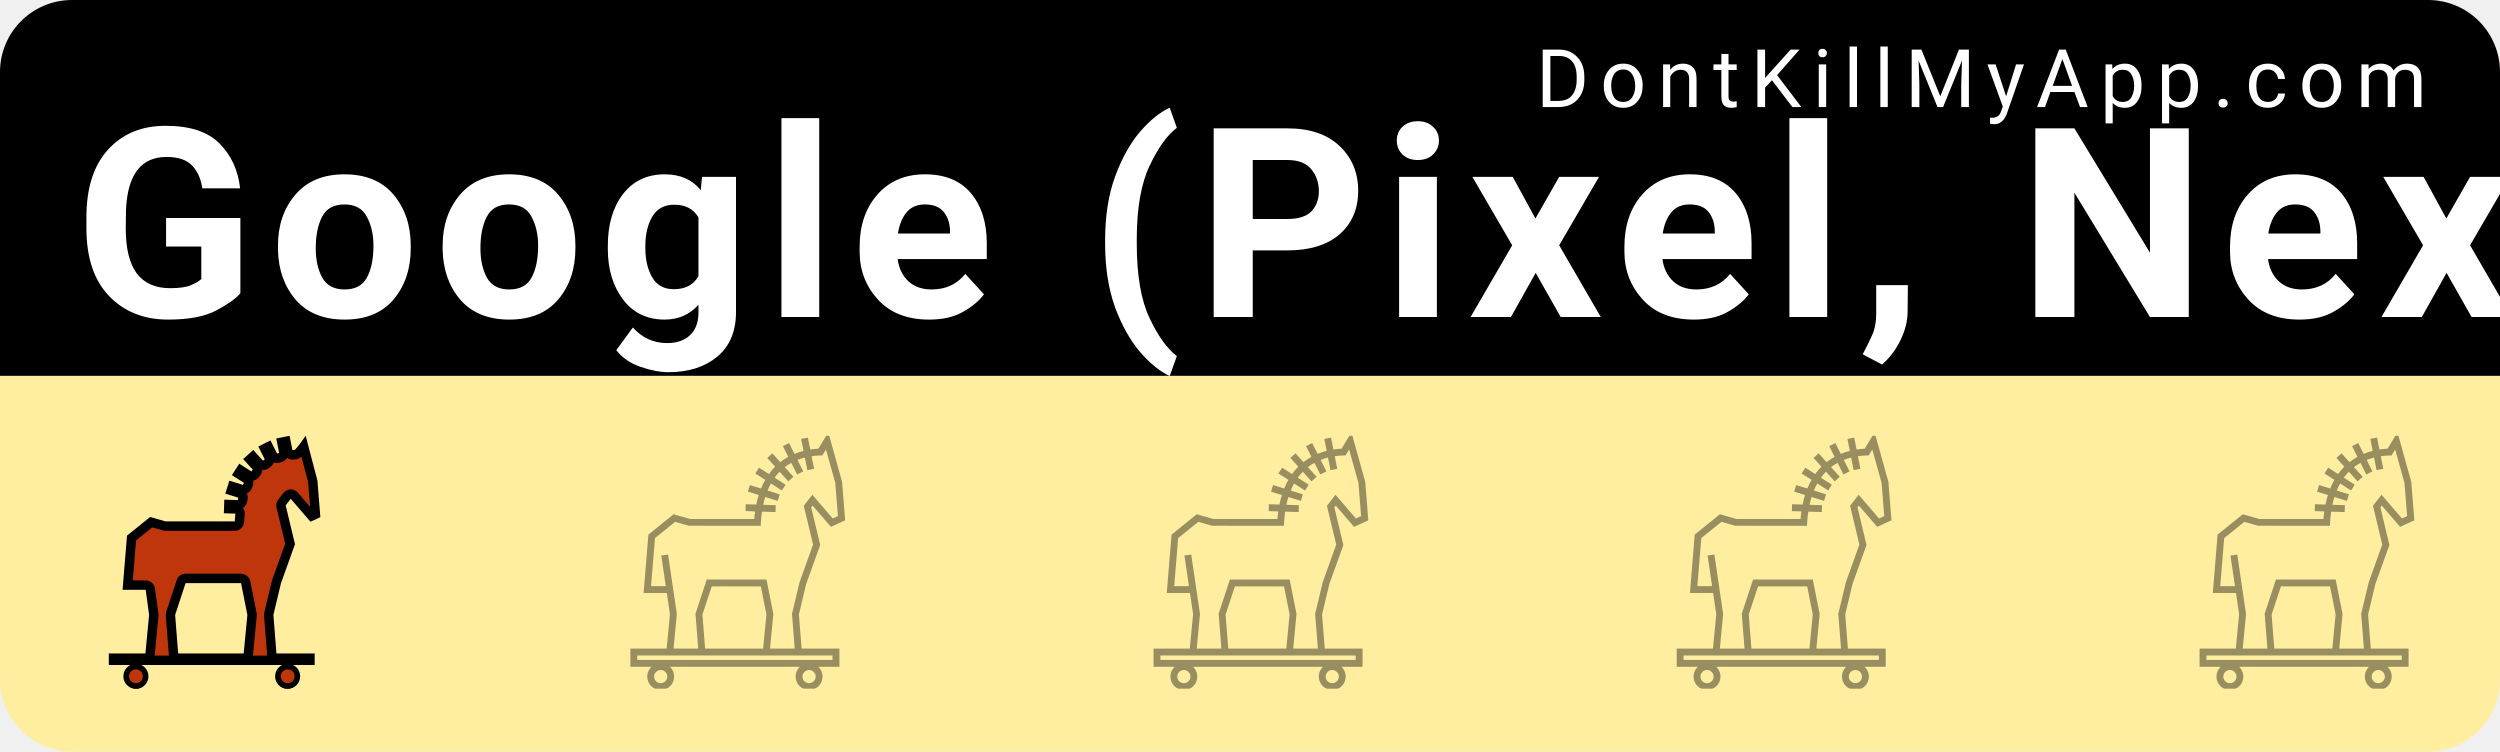
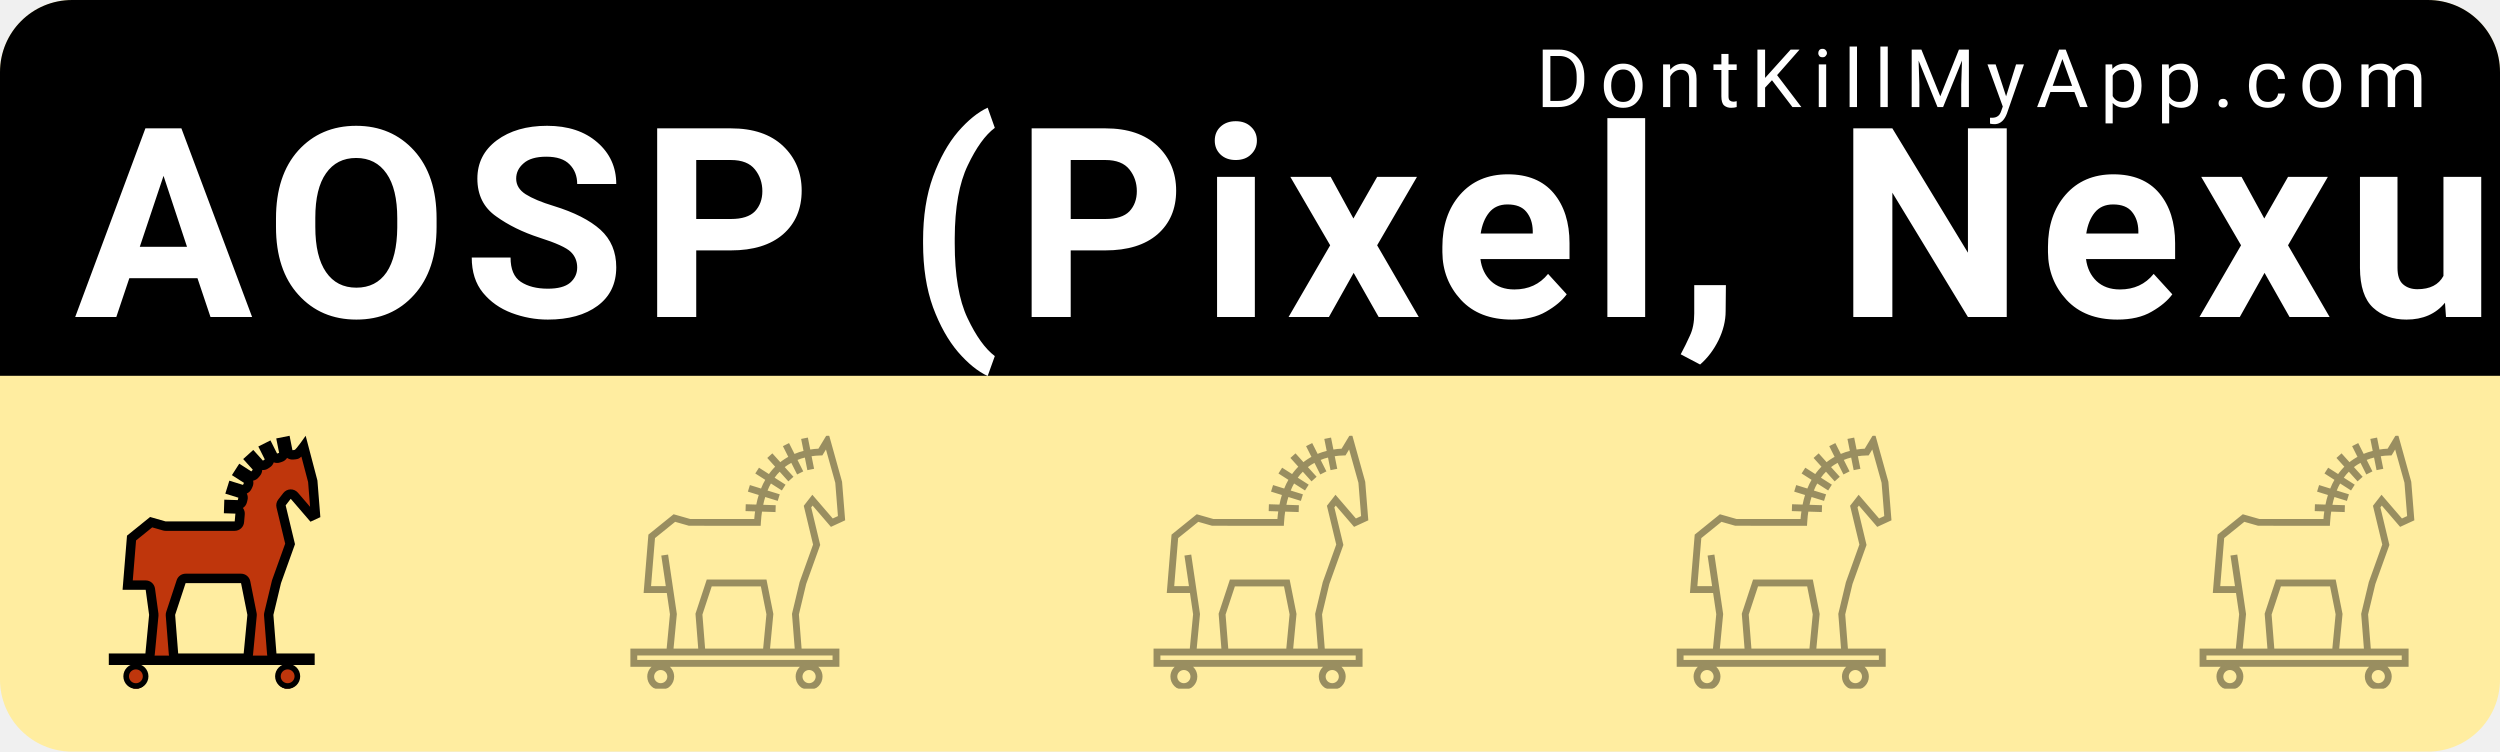
<svg xmlns="http://www.w3.org/2000/svg" width="153mm" height="46mm" viewBox="0 0 153 46" version="1.1" id="svg8">
  <defs id="defs2" />
  <g id="layer1" transform="translate(0,-251)">
    <rect style="color:#000000;clip-rule:nonzero;display:inline;overflow:visible;visibility:visible;opacity:1;isolation:auto;mix-blend-mode:normal;color-interpolation:sRGB;color-interpolation-filters:linearRGB;solid-color:#000000;solid-opacity:1;fill:#ffeda0;fill-opacity:1;fill-rule:nonzero;stroke:none;stroke-width:0.529;stroke-linecap:round;stroke-linejoin:miter;stroke-miterlimit:4;stroke-dasharray:none;stroke-dashoffset:0;stroke-opacity:1;color-rendering:auto;image-rendering:auto;shape-rendering:auto;text-rendering:auto;enable-background:accumulate" id="bkg" width="153" height="46" x="6.5503158e-15" y="251" rx="4.416" ry="4.416" />
    <path style="color:#000000;clip-rule:nonzero;display:inline;overflow:visible;visibility:visible;opacity:1;isolation:auto;mix-blend-mode:normal;color-interpolation:sRGB;color-interpolation-filters:linearRGB;solid-color:#000000;solid-opacity:1;fill:#000000;fill-opacity:1;fill-rule:nonzero;stroke:none;stroke-width:2;stroke-linecap:round;stroke-linejoin:miter;stroke-miterlimit:4;stroke-dasharray:none;stroke-dashoffset:0;stroke-opacity:1;color-rendering:auto;image-rendering:auto;shape-rendering:auto;text-rendering:auto;enable-background:accumulate" d="M 16.689,0 C 7.443,0 0,7.443 0,16.689 V 86.93 H 578.268 V 16.689 C 578.268,7.443 570.824,0 561.578,0 Z" id="bkgtop" transform="matrix(0.2645833,0,0,0.2645833,0,251)" />
    <text xml:space="preserve" style="font-style:normal;font-variant:normal;font-weight:300;font-stretch:normal;font-size:9.648px;line-height:0%;font-family:Roboto;-inkscape-font-specification:'Roboto Light';text-align:start;letter-spacing:0.685px;word-spacing:0px;writing-mode:lr-tb;text-anchor:start;fill:#ffffff;fill-opacity:1;stroke:none;stroke-width:0.201px;stroke-linecap:butt;stroke-linejoin:miter;stroke-opacity:1" x="94.007" y="257.55" id="link">
      <tspan id="tspan817" x="94.007" y="257.55" style="font-style:normal;font-variant:normal;font-weight:normal;font-stretch:normal;font-size:4.939px;font-family:Roboto;-inkscape-font-specification:Roboto;fill:#ffffff;stroke-width:0.201px">DontKillMyApp.com</tspan>
    </text>
    <text xml:space="preserve" style="font-style:normal;font-variant:normal;font-weight:bold;font-stretch:normal;font-size:12.7px;line-height:0%;font-family:Roboto;-inkscape-font-specification:'Roboto Bold';text-align:start;letter-spacing:0.902px;word-spacing:0px;writing-mode:lr-tb;text-anchor:start;fill:#ffffff;fill-opacity:1;stroke:none;stroke-width:0.265px;stroke-linecap:butt;stroke-linejoin:miter;stroke-opacity:1" x="4.538" y="270.402" id="vendor">
-       <tspan id="tspan821" x="4.538" y="270.402" style="font-style:normal;font-variant:normal;font-weight:bold;font-stretch:normal;font-size:16.228px;font-family:Roboto;-inkscape-font-specification:'Roboto Bold';fill:#ffffff;stroke-width:0.265px">Google (Pixel, Nexus)</tspan>
+       <tspan id="tspan821" x="4.538" y="270.402" style="font-style:normal;font-variant:normal;font-weight:bold;font-stretch:normal;font-size:16.228px;font-family:Roboto;-inkscape-font-specification:'Roboto Bold';fill:#ffffff;stroke-width:0.265px">AOSP (Pixel, Nexus...)</tspan>
    </text>
    <g id="poo1" transform="matrix(0.01510025,0,0,0.01510025,5.393161,277.6693)">
      <svg version="1.1" x="0px" y="0px" viewBox="0 0 75.284 90" xml:space="preserve" id="svg14" width="1025" height="1025">
        <defs id="defs18" />
        <g id="g8" transform="translate(-12.358,-5)">
          <circle cx="75.88" cy="91.367" r="3.633" id="circle2" />
          <circle cx="22.104" cy="91.367" r="3.633" id="circle4" />
          <path d="M 70.933,68.74 73.642,57.429 78.616,43.583 75.297,29.754 77.107,27.43 84.123,35.584 87.642,33.96 86.598,20.908 82.413,5 c 0,0 -3.433,5.014 -3.983,5.058 -0.235,0.019 -0.476,0.041 -0.722,0.067 L 76.688,5 l -4.743,0.945 1.024,5.144 c -0.243,0.075 -0.487,0.155 -0.731,0.24 L 69.89,6.65 l -4.323,2.168 2.307,4.599 c -0.223,0.141 -0.444,0.287 -0.665,0.44 l -3.435,-3.814 -3.593,3.237 3.418,3.794 c -0.176,0.2 -0.351,0.402 -0.523,0.613 l -4.3,-2.751 -2.606,4.074 4.293,2.746 c -0.119,0.237 -0.234,0.483 -0.348,0.73 l -4.859,-1.507 -1.434,4.619 4.649,1.442 c -0.076,0.278 -0.144,0.567 -0.214,0.855 l -4.794,-0.156 -0.157,4.834 4.106,0.133 C 57.309,33.6 57.22,34.517 57.165,35.481 H 32.587 L 27.056,33.9 18.837,40.539 17.255,59.821 h 8.228 l 1.219,8.917 -1.315,13.722 H 12.358 v 4.115 H 85.623 V 82.46 H 72.017 Z M 37.046,82.462 35.962,68.74 39.693,57.429 h 19.724 l 2.255,11.311 -1.315,13.722 z" id="path6" />
        </g>
        <g transform="translate(-12.358,-5)" id="g821" style="fill:#bf360c;fill-opacity:1">
          <circle id="circle815" r="3.633" cy="91.367" cx="75.88" style="fill:#bf360c;fill-opacity:1" />
          <circle id="circle817" r="3.633" cy="91.367" cx="22.104" style="fill:#bf360c;fill-opacity:1" />
          <path style="fill:#bf360c;fill-opacity:1" id="path819" d="m 80.895,12.396 c -0.113,0.103 -0.209,0.199 -0.396,0.332 -0.277,0.196 -0.575,0.57 -1.801,0.668 -0.217,0.018 -0.43,0.037 -0.639,0.059 A 3.349,3.349 0 0 1 75.799,12.875 3.349,3.349 0 0 1 73.957,14.289 c -0.218,0.067 -0.424,0.134 -0.617,0.201 a 3.349,3.349 0 0 1 -2.287,-0.029 3.349,3.349 0 0 1 -1.391,1.787 c -0.185,0.117 -0.365,0.237 -0.547,0.363 a 3.349,3.349 0 0 1 -2.172,0.582 3.349,3.349 0 0 1 -0.83,2.094 c -0.165,0.188 -0.312,0.357 -0.441,0.516 a 3.349,3.349 0 0 1 -1.957,1.172 3.349,3.349 0 0 1 -0.26,2.283 c -0.088,0.176 -0.188,0.392 -0.299,0.633 a 3.349,3.349 0 0 1 -1.688,1.656 3.349,3.349 0 0 1 0.232,2.375 c -0.052,0.19 -0.113,0.451 -0.189,0.764 a 3.349,3.349 0 0 1 -1.422,2.008 3.349,3.349 0 0 1 0.648,2.395 c -0.099,0.856 -0.18,1.707 -0.23,2.584 a 3.349,3.349 0 0 1 -3.344,3.158 H 32.588 a 3.349,3.349 0 0 1 -0.92,-0.129 l -3.859,-1.104 -5.75,4.645 -1.168,14.229 h 4.592 a 3.349,3.349 0 0 1 3.318,2.896 l 1.219,8.918 a 3.349,3.349 0 0 1 0.016,0.773 L 28.721,82.781 a 3.349,3.349 0 0 1 -0.078,0.443 h 5.148 a 3.349,3.349 0 0 1 -0.082,-0.498 L 32.625,69.004 a 3.349,3.349 0 0 1 0.158,-1.312 l 3.73,-11.311 a 3.349,3.349 0 0 1 3.18,-2.301 h 19.725 a 3.349,3.349 0 0 1 3.285,2.695 l 2.254,11.311 a 3.349,3.349 0 0 1 0.049,0.975 l -1.314,13.723 a 3.349,3.349 0 0 1 -0.076,0.441 h 5.146 a 3.349,3.349 0 0 1 -0.082,-0.5 L 67.596,69.004 a 3.349,3.349 0 0 1 0.08,-1.043 l 2.709,-11.311 a 3.349,3.349 0 0 1 0.105,-0.354 L 75.125,43.391 72.041,30.535 a 3.349,3.349 0 0 1 0.613,-2.84 l 1.811,-2.324 a 3.349,3.349 0 0 1 5.182,-0.125 l 4.342,5.047 -0.705,-8.82 z" />
        </g>
        <circle style="color:#000000;clip-rule:nonzero;display:inline;overflow:visible;visibility:visible;opacity:1;isolation:auto;mix-blend-mode:normal;color-interpolation:sRGB;color-interpolation-filters:linearRGB;solid-color:#000000;solid-opacity:1;fill:#bf360c;fill-opacity:1;fill-rule:nonzero;stroke:#000000;stroke-width:2;stroke-linecap:round;stroke-linejoin:miter;stroke-miterlimit:4;stroke-dasharray:none;stroke-dashoffset:0;stroke-opacity:1;color-rendering:auto;image-rendering:auto;shape-rendering:auto;text-rendering:auto;enable-background:accumulate" id="path2590" cx="9.644" cy="85.599" r="3.464" />
        <circle r="3.464" cy="85.599" cx="63.644" id="circle2592" style="color:#000000;clip-rule:nonzero;display:inline;overflow:visible;visibility:visible;opacity:1;isolation:auto;mix-blend-mode:normal;color-interpolation:sRGB;color-interpolation-filters:linearRGB;solid-color:#000000;solid-opacity:1;fill:#bf360c;fill-opacity:1;fill-rule:nonzero;stroke:#000000;stroke-width:2;stroke-linecap:round;stroke-linejoin:miter;stroke-miterlimit:4;stroke-dasharray:none;stroke-dashoffset:0;stroke-opacity:1;color-rendering:auto;image-rendering:auto;shape-rendering:auto;text-rendering:auto;enable-background:accumulate" />
      </svg>
    </g>
    <g transform="matrix(0.01510025,0,0,0.01510025,37.41043,277.6693)" id="poo2">
      <svg version="1.1" x="0px" y="0px" viewBox="0 0 77.221 92.142" xml:space="preserve" id="svg8" width="1025" height="1025">
        <defs id="defs12" />
        <path d="m 6.144,87.741 c 0,2.427 1.975,4.401 4.403,4.401 2.426,0 4.4,-1.975 4.4,-4.401 0,-1.833 -1.127,-3.405 -2.723,-4.066 h 50.704 c -1.597,0.661 -2.724,2.233 -2.724,4.066 0,2.427 1.975,4.401 4.402,4.401 2.427,0 4.401,-1.975 4.401,-4.401 0,-1.833 -1.127,-3.405 -2.724,-4.066 h 8.868 V 78.038 H 61.417 L 60.391,65.052 63.063,53.876 68.139,39.747 64.834,25.978 65.869,24.649 72.694,32.58 77.221,30.492 76.13,16.85 71.43,0 68.303,5.185 c -1.057,0.039 -2.307,0.148 -3.67,0.386 L 63.77,1.246 62.299,1.539 63.162,5.875 c -1.321,0.31 -2.713,0.751 -4.118,1.366 l -1.962,-3.912 -1.341,0.673 1.95,3.887 c -1.234,0.644 -2.459,1.436 -3.636,2.406 l -2.868,-3.184 -1.114,1.004 2.859,3.174 c -1.001,0.956 -1.949,2.066 -2.825,3.336 l -3.601,-2.304 -0.809,1.264 3.598,2.302 c -0.706,1.182 -1.348,2.492 -1.91,3.944 l -4.012,-1.245 -0.444,1.433 3.952,1.226 c -0.44,1.333 -0.815,2.775 -1.114,4.335 l -3.752,-0.122 -0.049,1.499 3.54,0.115 c -0.182,1.184 -0.325,2.425 -0.418,3.739 H 21.19 L 15.357,29.144 6.542,36.264 4.859,56.78 h 8.34 l 1.214,8.233 -1.248,13.026 H 0 v 5.637 h 8.868 c -1.597,0.661 -2.724,2.233 -2.724,4.065 z m 7.303,0 c 0,1.6 -1.301,2.901 -2.9,2.901 -1.601,0 -2.903,-1.302 -2.903,-2.901 0,-1.6 1.302,-2.902 2.903,-2.902 1.599,0.001 2.9,1.302 2.9,2.902 z m 54.061,0 c 0,1.6 -1.302,2.901 -2.901,2.901 -1.601,0 -2.902,-1.302 -2.902,-2.901 0,-1.6 1.302,-2.902 2.902,-2.902 1.599,0.001 2.901,1.302 2.901,2.902 z m -54.7,-43.896 -1.484,0.219 1.654,11.216 H 6.487 l 1.498,-18.253 7.709,-6.227 5.186,1.482 25.619,0.029 0.041,-0.707 c 0.092,-1.596 0.259,-3.081 0.478,-4.483 l 4.872,0.158 0.049,-1.499 -4.661,-0.151 c 0.278,-1.415 0.618,-2.73 1.015,-3.946 l 4.556,1.413 0.444,-1.433 -4.498,-1.395 c 0.51,-1.32 1.09,-2.514 1.727,-3.596 l 4.01,2.565 0.809,-1.264 -4.018,-2.571 c 0.795,-1.159 1.662,-2.163 2.574,-3.043 l 3.196,3.548 1.114,-1.004 -3.193,-3.544 c 1.068,-0.877 2.185,-1.598 3.321,-2.188 l 2.133,4.254 1.341,-0.673 -2.118,-4.224 C 60.95,7.989 62.216,7.597 63.449,7.315 l 0.92,4.621 1.471,-0.293 -0.919,-4.619 C 66.28,6.799 67.577,6.697 68.749,6.673 l 0.413,-0.009 1.759,-2.916 3.72,13.293 1.001,12.526 -2.548,1.176 -7.282,-8.462 -2.604,3.344 3.369,14.035 -4.948,13.787 -2.75,11.486 1.035,13.104 H 49.828 L 51.082,64.954 48.673,52.872 H 27.686 l -3.968,12.029 1.038,13.136 H 14.672 L 15.924,64.973 Z M 26.261,78.039 25.238,65.085 28.772,54.374 h 18.671 l 2.125,10.659 -1.247,13.006 z M 1.5,79.539 h 72.152 v 2.637 H 1.5 Z" id="path2" style="stroke:#000000;stroke-opacity:1;opacity:0.4" />
      </svg>
    </g>
    <g id="poo3" transform="matrix(0.01510025,0,0,0.01510025,69.4277,277.6693)">
      <svg version="1.1" x="0px" y="0px" viewBox="0 0 77.221 92.142" xml:space="preserve" id="svg8" width="1025" height="1025">
        <defs id="defs12" />
        <path d="m 6.144,87.741 c 0,2.427 1.975,4.401 4.403,4.401 2.426,0 4.4,-1.975 4.4,-4.401 0,-1.833 -1.127,-3.405 -2.723,-4.066 h 50.704 c -1.597,0.661 -2.724,2.233 -2.724,4.066 0,2.427 1.975,4.401 4.402,4.401 2.427,0 4.401,-1.975 4.401,-4.401 0,-1.833 -1.127,-3.405 -2.724,-4.066 h 8.868 V 78.038 H 61.417 L 60.391,65.052 63.063,53.876 68.139,39.747 64.834,25.978 65.869,24.649 72.694,32.58 77.221,30.492 76.13,16.85 71.43,0 68.303,5.185 c -1.057,0.039 -2.307,0.148 -3.67,0.386 L 63.77,1.246 62.299,1.539 63.162,5.875 c -1.321,0.31 -2.713,0.751 -4.118,1.366 l -1.962,-3.912 -1.341,0.673 1.95,3.887 c -1.234,0.644 -2.459,1.436 -3.636,2.406 l -2.868,-3.184 -1.114,1.004 2.859,3.174 c -1.001,0.956 -1.949,2.066 -2.825,3.336 l -3.601,-2.304 -0.809,1.264 3.598,2.302 c -0.706,1.182 -1.348,2.492 -1.91,3.944 l -4.012,-1.245 -0.444,1.433 3.952,1.226 c -0.44,1.333 -0.815,2.775 -1.114,4.335 l -3.752,-0.122 -0.049,1.499 3.54,0.115 c -0.182,1.184 -0.325,2.425 -0.418,3.739 H 21.19 L 15.357,29.144 6.542,36.264 4.859,56.78 h 8.34 l 1.214,8.233 -1.248,13.026 H 0 v 5.637 h 8.868 c -1.597,0.661 -2.724,2.233 -2.724,4.065 z m 7.303,0 c 0,1.6 -1.301,2.901 -2.9,2.901 -1.601,0 -2.903,-1.302 -2.903,-2.901 0,-1.6 1.302,-2.902 2.903,-2.902 1.599,0.001 2.9,1.302 2.9,2.902 z m 54.061,0 c 0,1.6 -1.302,2.901 -2.901,2.901 -1.601,0 -2.902,-1.302 -2.902,-2.901 0,-1.6 1.302,-2.902 2.902,-2.902 1.599,0.001 2.901,1.302 2.901,2.902 z m -54.7,-43.896 -1.484,0.219 1.654,11.216 H 6.487 l 1.498,-18.253 7.709,-6.227 5.186,1.482 25.619,0.029 0.041,-0.707 c 0.092,-1.596 0.259,-3.081 0.478,-4.483 l 4.872,0.158 0.049,-1.499 -4.661,-0.151 c 0.278,-1.415 0.618,-2.73 1.015,-3.946 l 4.556,1.413 0.444,-1.433 -4.498,-1.395 c 0.51,-1.32 1.09,-2.514 1.727,-3.596 l 4.01,2.565 0.809,-1.264 -4.018,-2.571 c 0.795,-1.159 1.662,-2.163 2.574,-3.043 l 3.196,3.548 1.114,-1.004 -3.193,-3.544 c 1.068,-0.877 2.185,-1.598 3.321,-2.188 l 2.133,4.254 1.341,-0.673 -2.118,-4.224 C 60.95,7.989 62.216,7.597 63.449,7.315 l 0.92,4.621 1.471,-0.293 -0.919,-4.619 C 66.28,6.799 67.577,6.697 68.749,6.673 l 0.413,-0.009 1.759,-2.916 3.72,13.293 1.001,12.526 -2.548,1.176 -7.282,-8.462 -2.604,3.344 3.369,14.035 -4.948,13.787 -2.75,11.486 1.035,13.104 H 49.828 L 51.082,64.954 48.673,52.872 H 27.686 l -3.968,12.029 1.038,13.136 H 14.672 L 15.924,64.973 Z M 26.261,78.039 25.238,65.085 28.772,54.374 h 18.671 l 2.125,10.659 -1.247,13.006 z M 1.5,79.539 h 72.152 v 2.637 H 1.5 Z" id="path2" style="stroke:#000000;stroke-opacity:1;opacity:0.4" />
      </svg>
    </g>
    <g transform="matrix(0.01510025,0,0,0.01510025,101.445,277.6693)" id="poo4">
      <svg version="1.1" x="0px" y="0px" viewBox="0 0 77.221 92.142" xml:space="preserve" id="svg8" width="1025" height="1025">
        <defs id="defs12" />
        <path d="m 6.144,87.741 c 0,2.427 1.975,4.401 4.403,4.401 2.426,0 4.4,-1.975 4.4,-4.401 0,-1.833 -1.127,-3.405 -2.723,-4.066 h 50.704 c -1.597,0.661 -2.724,2.233 -2.724,4.066 0,2.427 1.975,4.401 4.402,4.401 2.427,0 4.401,-1.975 4.401,-4.401 0,-1.833 -1.127,-3.405 -2.724,-4.066 h 8.868 V 78.038 H 61.417 L 60.391,65.052 63.063,53.876 68.139,39.747 64.834,25.978 65.869,24.649 72.694,32.58 77.221,30.492 76.13,16.85 71.43,0 68.303,5.185 c -1.057,0.039 -2.307,0.148 -3.67,0.386 L 63.77,1.246 62.299,1.539 63.162,5.875 c -1.321,0.31 -2.713,0.751 -4.118,1.366 l -1.962,-3.912 -1.341,0.673 1.95,3.887 c -1.234,0.644 -2.459,1.436 -3.636,2.406 l -2.868,-3.184 -1.114,1.004 2.859,3.174 c -1.001,0.956 -1.949,2.066 -2.825,3.336 l -3.601,-2.304 -0.809,1.264 3.598,2.302 c -0.706,1.182 -1.348,2.492 -1.91,3.944 l -4.012,-1.245 -0.444,1.433 3.952,1.226 c -0.44,1.333 -0.815,2.775 -1.114,4.335 l -3.752,-0.122 -0.049,1.499 3.54,0.115 c -0.182,1.184 -0.325,2.425 -0.418,3.739 H 21.19 L 15.357,29.144 6.542,36.264 4.859,56.78 h 8.34 l 1.214,8.233 -1.248,13.026 H 0 v 5.637 h 8.868 c -1.597,0.661 -2.724,2.233 -2.724,4.065 z m 7.303,0 c 0,1.6 -1.301,2.901 -2.9,2.901 -1.601,0 -2.903,-1.302 -2.903,-2.901 0,-1.6 1.302,-2.902 2.903,-2.902 1.599,0.001 2.9,1.302 2.9,2.902 z m 54.061,0 c 0,1.6 -1.302,2.901 -2.901,2.901 -1.601,0 -2.902,-1.302 -2.902,-2.901 0,-1.6 1.302,-2.902 2.902,-2.902 1.599,0.001 2.901,1.302 2.901,2.902 z m -54.7,-43.896 -1.484,0.219 1.654,11.216 H 6.487 l 1.498,-18.253 7.709,-6.227 5.186,1.482 25.619,0.029 0.041,-0.707 c 0.092,-1.596 0.259,-3.081 0.478,-4.483 l 4.872,0.158 0.049,-1.499 -4.661,-0.151 c 0.278,-1.415 0.618,-2.73 1.015,-3.946 l 4.556,1.413 0.444,-1.433 -4.498,-1.395 c 0.51,-1.32 1.09,-2.514 1.727,-3.596 l 4.01,2.565 0.809,-1.264 -4.018,-2.571 c 0.795,-1.159 1.662,-2.163 2.574,-3.043 l 3.196,3.548 1.114,-1.004 -3.193,-3.544 c 1.068,-0.877 2.185,-1.598 3.321,-2.188 l 2.133,4.254 1.341,-0.673 -2.118,-4.224 C 60.95,7.989 62.216,7.597 63.449,7.315 l 0.92,4.621 1.471,-0.293 -0.919,-4.619 C 66.28,6.799 67.577,6.697 68.749,6.673 l 0.413,-0.009 1.759,-2.916 3.72,13.293 1.001,12.526 -2.548,1.176 -7.282,-8.462 -2.604,3.344 3.369,14.035 -4.948,13.787 -2.75,11.486 1.035,13.104 H 49.828 L 51.082,64.954 48.673,52.872 H 27.686 l -3.968,12.029 1.038,13.136 H 14.672 L 15.924,64.973 Z M 26.261,78.039 25.238,65.085 28.772,54.374 h 18.671 l 2.125,10.659 -1.247,13.006 z M 1.5,79.539 h 72.152 v 2.637 H 1.5 Z" id="path2" style="stroke:#000000;stroke-opacity:1;opacity:0.4" />
      </svg>
    </g>
    <g transform="matrix(0.01510025,0,0,0.01510025,133.445,277.6693)" id="poo5">
      <svg version="1.1" x="0px" y="0px" viewBox="0 0 77.221 92.142" xml:space="preserve" id="svg8" width="1025" height="1025">
        <defs id="defs12" />
        <path d="m 6.144,87.741 c 0,2.427 1.975,4.401 4.403,4.401 2.426,0 4.4,-1.975 4.4,-4.401 0,-1.833 -1.127,-3.405 -2.723,-4.066 h 50.704 c -1.597,0.661 -2.724,2.233 -2.724,4.066 0,2.427 1.975,4.401 4.402,4.401 2.427,0 4.401,-1.975 4.401,-4.401 0,-1.833 -1.127,-3.405 -2.724,-4.066 h 8.868 V 78.038 H 61.417 L 60.391,65.052 63.063,53.876 68.139,39.747 64.834,25.978 65.869,24.649 72.694,32.58 77.221,30.492 76.13,16.85 71.43,0 68.303,5.185 c -1.057,0.039 -2.307,0.148 -3.67,0.386 L 63.77,1.246 62.299,1.539 63.162,5.875 c -1.321,0.31 -2.713,0.751 -4.118,1.366 l -1.962,-3.912 -1.341,0.673 1.95,3.887 c -1.234,0.644 -2.459,1.436 -3.636,2.406 l -2.868,-3.184 -1.114,1.004 2.859,3.174 c -1.001,0.956 -1.949,2.066 -2.825,3.336 l -3.601,-2.304 -0.809,1.264 3.598,2.302 c -0.706,1.182 -1.348,2.492 -1.91,3.944 l -4.012,-1.245 -0.444,1.433 3.952,1.226 c -0.44,1.333 -0.815,2.775 -1.114,4.335 l -3.752,-0.122 -0.049,1.499 3.54,0.115 c -0.182,1.184 -0.325,2.425 -0.418,3.739 H 21.19 L 15.357,29.144 6.542,36.264 4.859,56.78 h 8.34 l 1.214,8.233 -1.248,13.026 H 0 v 5.637 h 8.868 c -1.597,0.661 -2.724,2.233 -2.724,4.065 z m 7.303,0 c 0,1.6 -1.301,2.901 -2.9,2.901 -1.601,0 -2.903,-1.302 -2.903,-2.901 0,-1.6 1.302,-2.902 2.903,-2.902 1.599,0.001 2.9,1.302 2.9,2.902 z m 54.061,0 c 0,1.6 -1.302,2.901 -2.901,2.901 -1.601,0 -2.902,-1.302 -2.902,-2.901 0,-1.6 1.302,-2.902 2.902,-2.902 1.599,0.001 2.901,1.302 2.901,2.902 z m -54.7,-43.896 -1.484,0.219 1.654,11.216 H 6.487 l 1.498,-18.253 7.709,-6.227 5.186,1.482 25.619,0.029 0.041,-0.707 c 0.092,-1.596 0.259,-3.081 0.478,-4.483 l 4.872,0.158 0.049,-1.499 -4.661,-0.151 c 0.278,-1.415 0.618,-2.73 1.015,-3.946 l 4.556,1.413 0.444,-1.433 -4.498,-1.395 c 0.51,-1.32 1.09,-2.514 1.727,-3.596 l 4.01,2.565 0.809,-1.264 -4.018,-2.571 c 0.795,-1.159 1.662,-2.163 2.574,-3.043 l 3.196,3.548 1.114,-1.004 -3.193,-3.544 c 1.068,-0.877 2.185,-1.598 3.321,-2.188 l 2.133,4.254 1.341,-0.673 -2.118,-4.224 C 60.95,7.989 62.216,7.597 63.449,7.315 l 0.92,4.621 1.471,-0.293 -0.919,-4.619 C 66.28,6.799 67.577,6.697 68.749,6.673 l 0.413,-0.009 1.759,-2.916 3.72,13.293 1.001,12.526 -2.548,1.176 -7.282,-8.462 -2.604,3.344 3.369,14.035 -4.948,13.787 -2.75,11.486 1.035,13.104 H 49.828 L 51.082,64.954 48.673,52.872 H 27.686 l -3.968,12.029 1.038,13.136 H 14.672 L 15.924,64.973 Z M 26.261,78.039 25.238,65.085 28.772,54.374 h 18.671 l 2.125,10.659 -1.247,13.006 z M 1.5,79.539 h 72.152 v 2.637 H 1.5 Z" id="path2" style="stroke:#000000;stroke-opacity:1;opacity:0.4" />
      </svg>
    </g>
  </g>
</svg>
